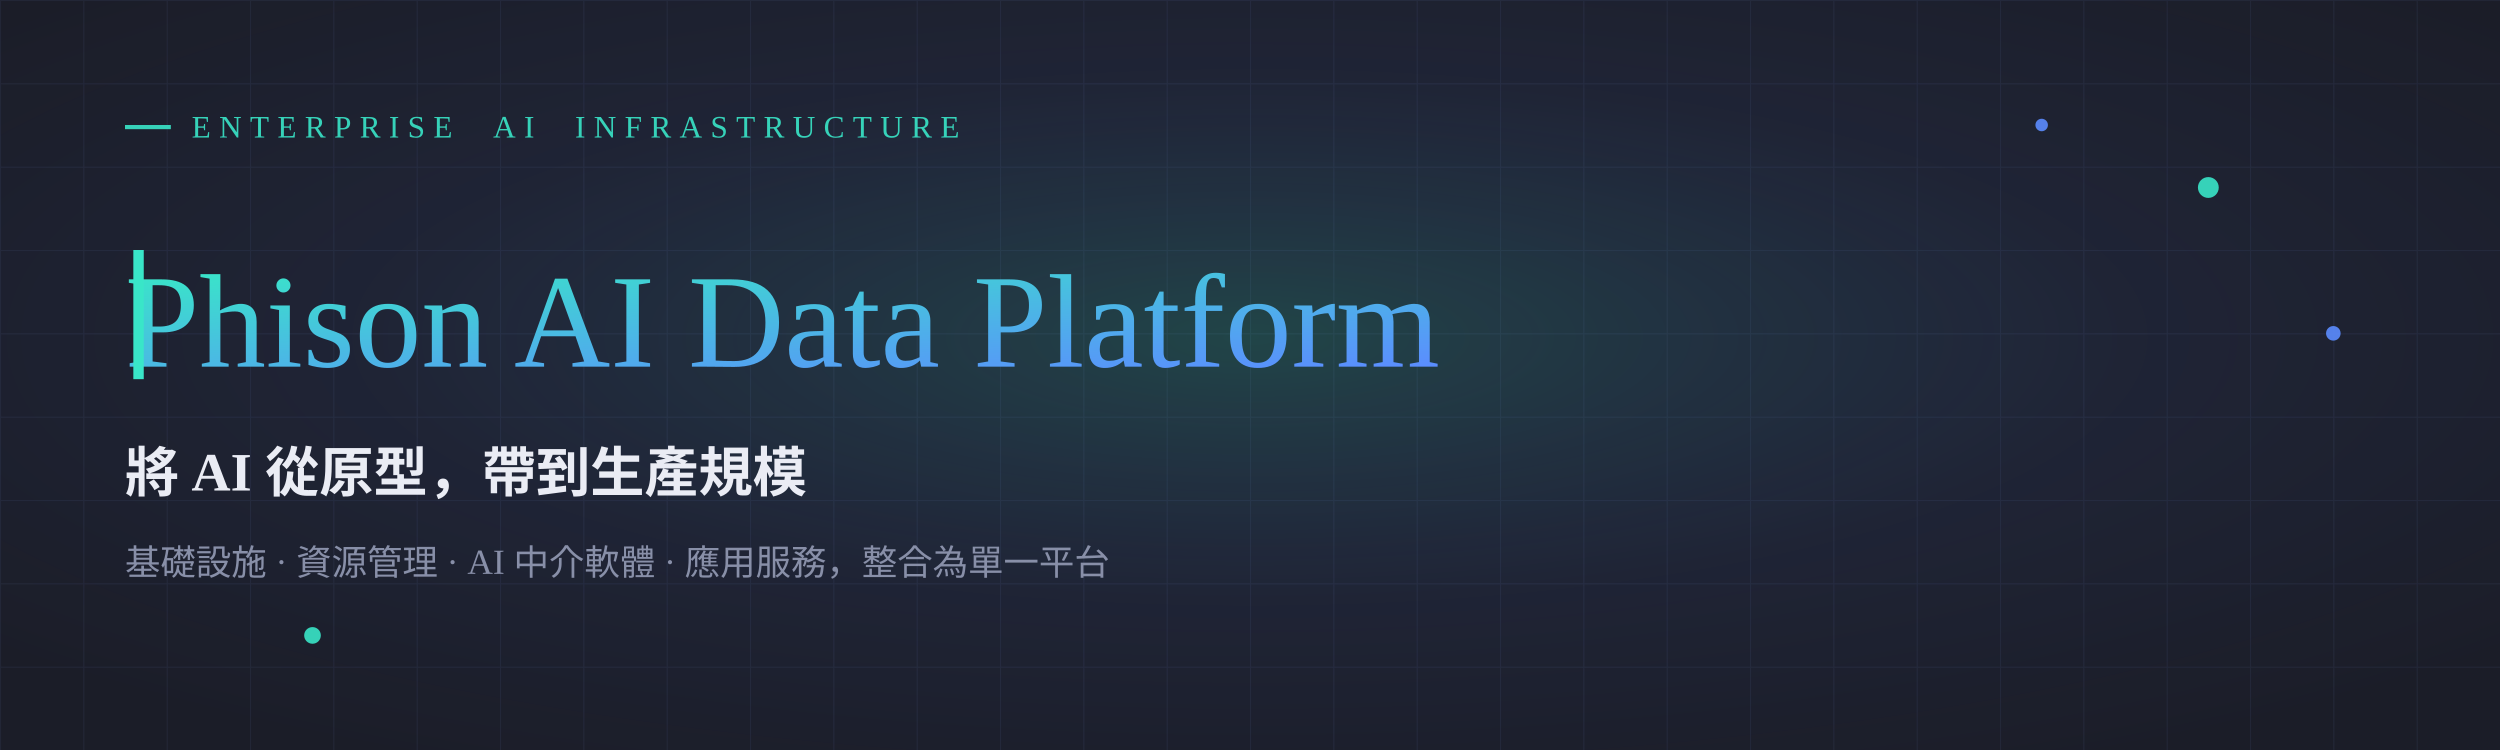
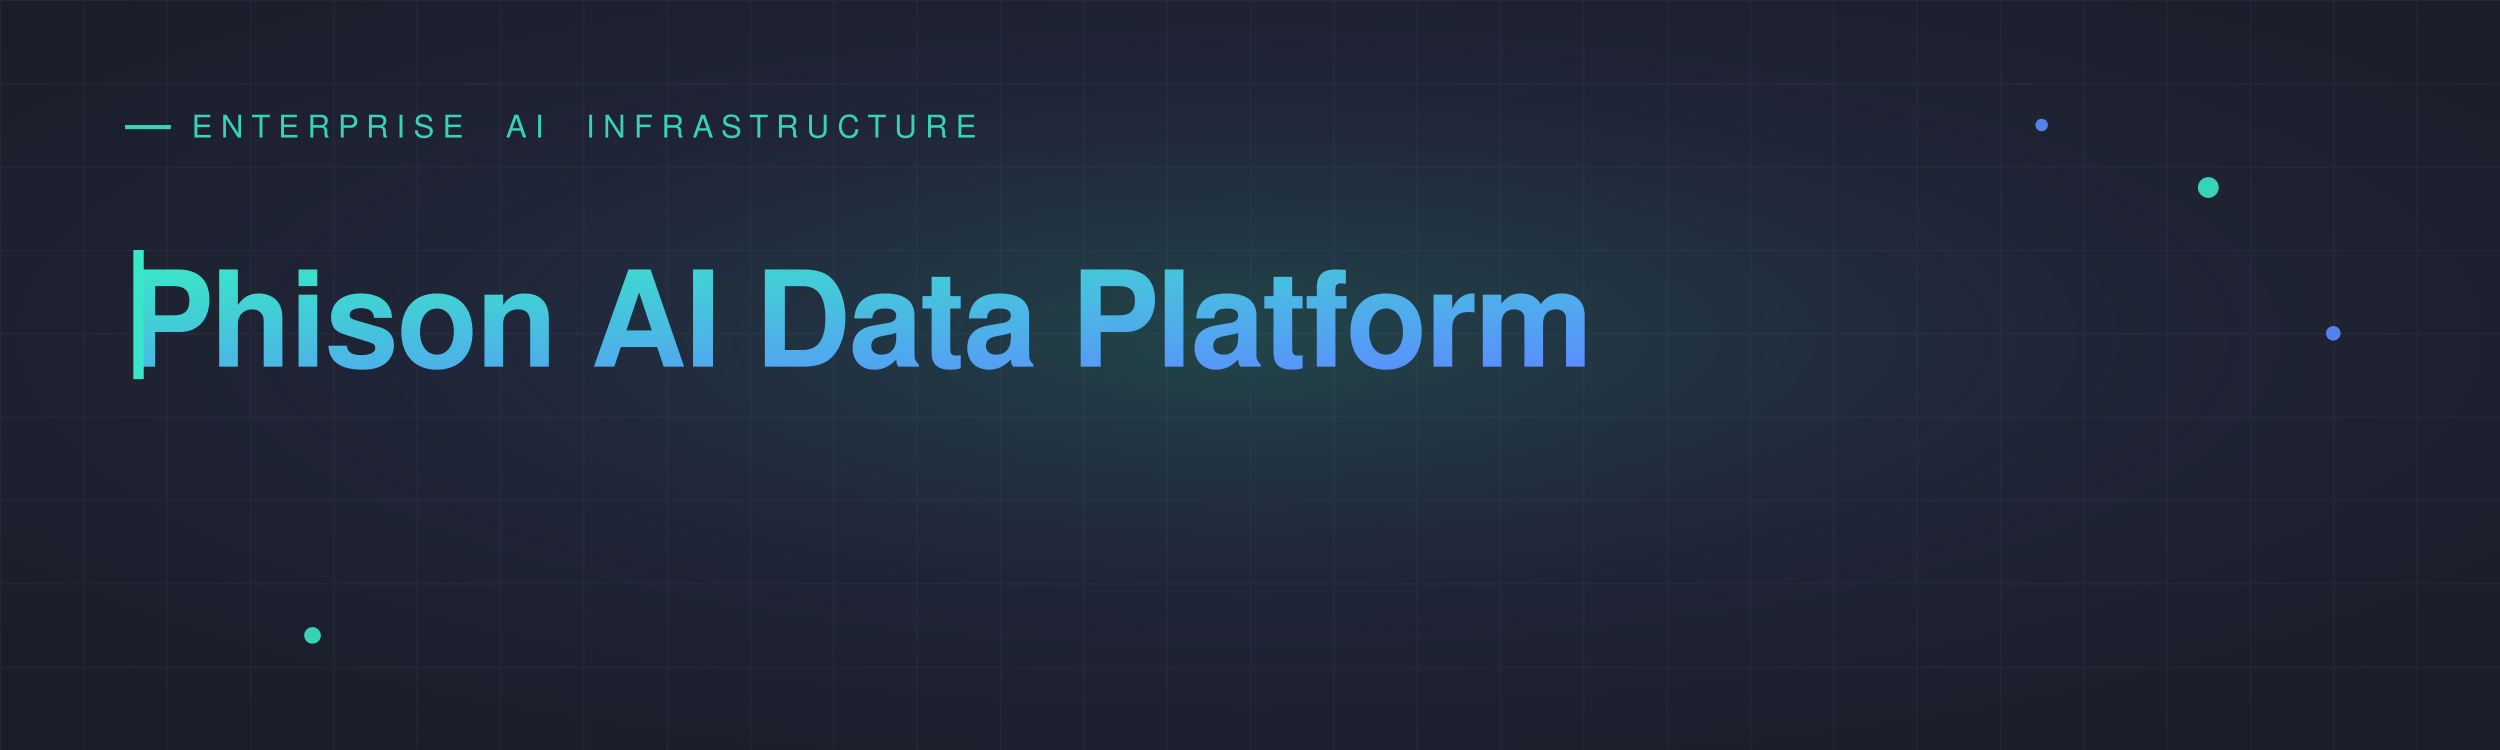
<svg xmlns="http://www.w3.org/2000/svg" viewBox="0 0 1200 360" width="1200" height="360" fill="none" role="img" aria-label="Phison AI Data Platform">
  <defs>
    <linearGradient id="h-accent" x1="0" y1="0" x2="1" y2="1">
      <stop offset="0" stop-color="#39E6C8" />
      <stop offset="1" stop-color="#5B8CFF" />
    </linearGradient>
    <radialGradient id="h-glow" cx="0.5" cy="0.45" r="0.65">
      <stop offset="0" stop-color="#39E6C8" stop-opacity="0.20" />
      <stop offset="0.55" stop-color="#5B8CFF" stop-opacity="0.06" />
      <stop offset="1" stop-color="#5B8CFF" stop-opacity="0" />
    </radialGradient>
    <pattern id="h-grid" width="40" height="40" patternUnits="userSpaceOnUse">
      <path d="M40 0H0V40" fill="none" stroke="#2A2F44" stroke-width="1" />
    </pattern>
    <clipPath id="h-type">
      <rect id="typerect" x="60" y="108" width="790" height="92" />
    </clipPath>
+     <style>text{font-family:'Helvetica Neue',Helvetica,Arial,'Liberation Sans',-apple-system,'Segoe UI','PingFang TC','Microsoft JhengHei','Noto Sans TC','Source Han Sans TC',sans-serif}.mono{font-family:'SF Mono','JetBrains Mono','Cascadia Code',ui-monospace,'Roboto Mono','DejaVu Sans Mono',monospace}.ttl{font-weight:800;letter-spacing:-1px}#typerect{animation:h-type 2.1s steps(26,end) .35s both}#caret{animation:h-caret 2.1s steps(26,end) .35s both}#caretbar{animation:h-blink .8s steps(1,end) infinite}#subline{opacity:0;animation:h-up .7s cubic-bezier(.2,.7,.2,1) 2.35s both}#tagline{opacity:0;animation:h-up .7s cubic-bezier(.2,.7,.2,1) 2.6s both}.flow{stroke-dasharray:14 10;animation:h-dash 16s linear infinite}#glow{animation:h-glow 6s ease-in-out infinite}.p1{animation:h-f1 5s ease-in-out infinite}.p2{animation:h-f2 7s ease-in-out infinite}@keyframes h-type{from{width:0}to{width:790px}}@keyframes h-caret{from{transform:translateX(0)}to{transform:translateX(786px)}}@keyframes h-blink{0%,49%{opacity:1}50%,100%{opacity:0}}@keyframes h-up{from{opacity:0;transform:translateY(14px)}to{opacity:1;transform:translateY(0)}}@keyframes h-dash{to{stroke-dashoffset:-480}}@keyframes h-glow{0%,100%{opacity:.55}50%{opacity:1}}@keyframes h-f1{0%,100%{transform:translateY(0)}50%{transform:translateY(-8px)}}@keyframes h-f2{0%,100%{transform:translateY(0)}50%{transform:translateY(7px)}}</style>
  </defs>
  <rect width="1200" height="360" fill="#1B1D28" />
  <rect width="1200" height="360" fill="url(#h-grid)" opacity="0.5" />
  <rect id="glow" width="1200" height="360" fill="url(#h-glow)" />
  <g opacity="0.9">
    <circle class="p1" cx="1060" cy="90" r="5" fill="#39E6C8" />
    <circle class="p2" cx="1120" cy="160" r="3.5" fill="#5B8CFF" />
    <circle class="p1" cx="980" cy="60" r="3" fill="#5B8CFF" />
    <circle class="p2" cx="150" cy="305" r="4" fill="#39E6C8" />
  </g>
  <path class="flow" d="M60 332 H1140" stroke="url(#h-accent)" stroke-width="2" opacity="0.45" />
  <g class="mono" font-size="15" letter-spacing="4" fill="#39E6C8" opacity="0.9">
    <rect x="60" y="60" width="22" height="2" fill="#39E6C8" />
    <text x="92" y="66">ENTERPRISE  AI  INFRASTRUCTURE</text>
  </g>
  <g clip-path="url(#h-type)">
    <text class="ttl" x="60" y="176" font-size="64" fill="url(#h-accent)">Phison AI Data Platform</text>
  </g>
  <g id="caret">
    <rect id="caretbar" x="64" y="120" width="5" height="62" fill="#39E6C8" />
  </g>
  <text id="subline" class="sub" x="60" y="236" font-size="26" font-weight="600" fill="#EAECF4">將 AI 從原型，帶到生產規模</text>
  <text id="tagline" class="sub" x="60" y="276" font-size="17" fill="#888FA8">基礎設施 · 資源管理 · AI 中介軟體 · 應用服務，整合為單一平台</text>
</svg>
